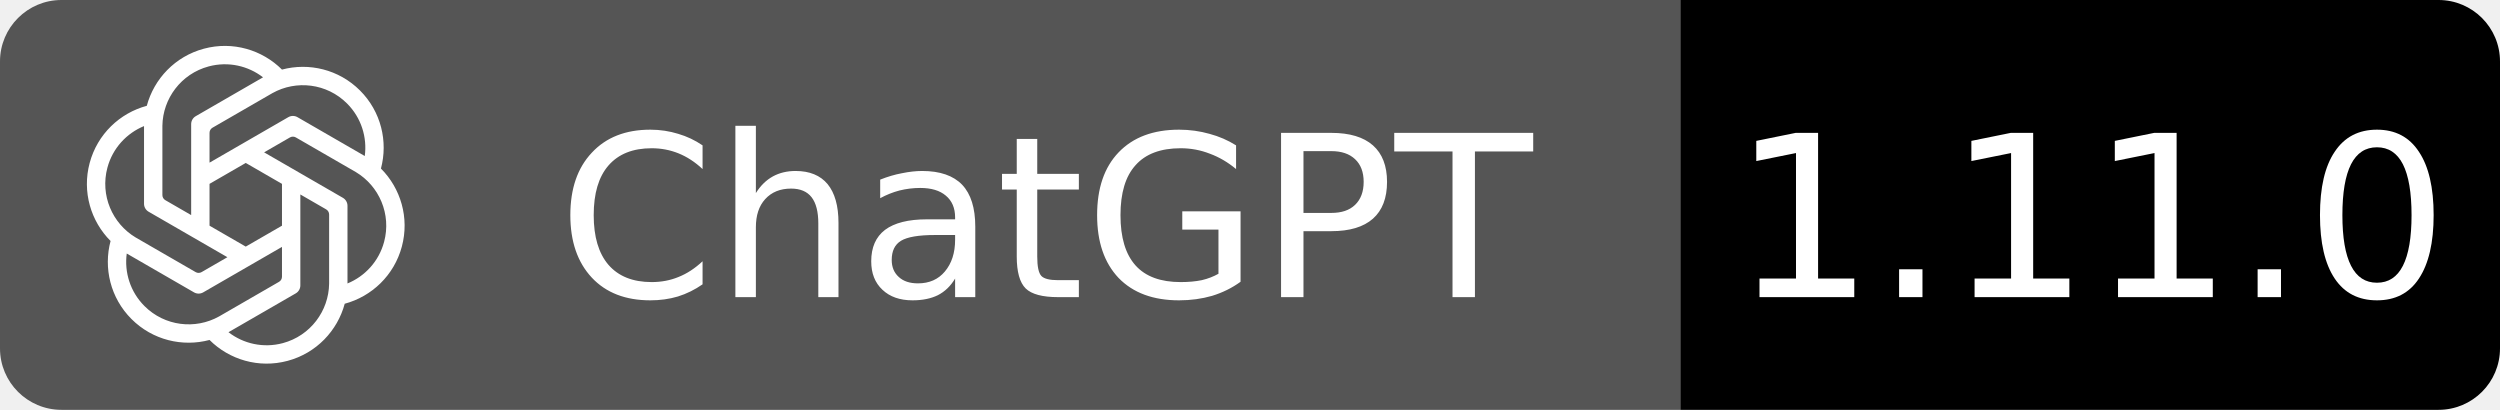
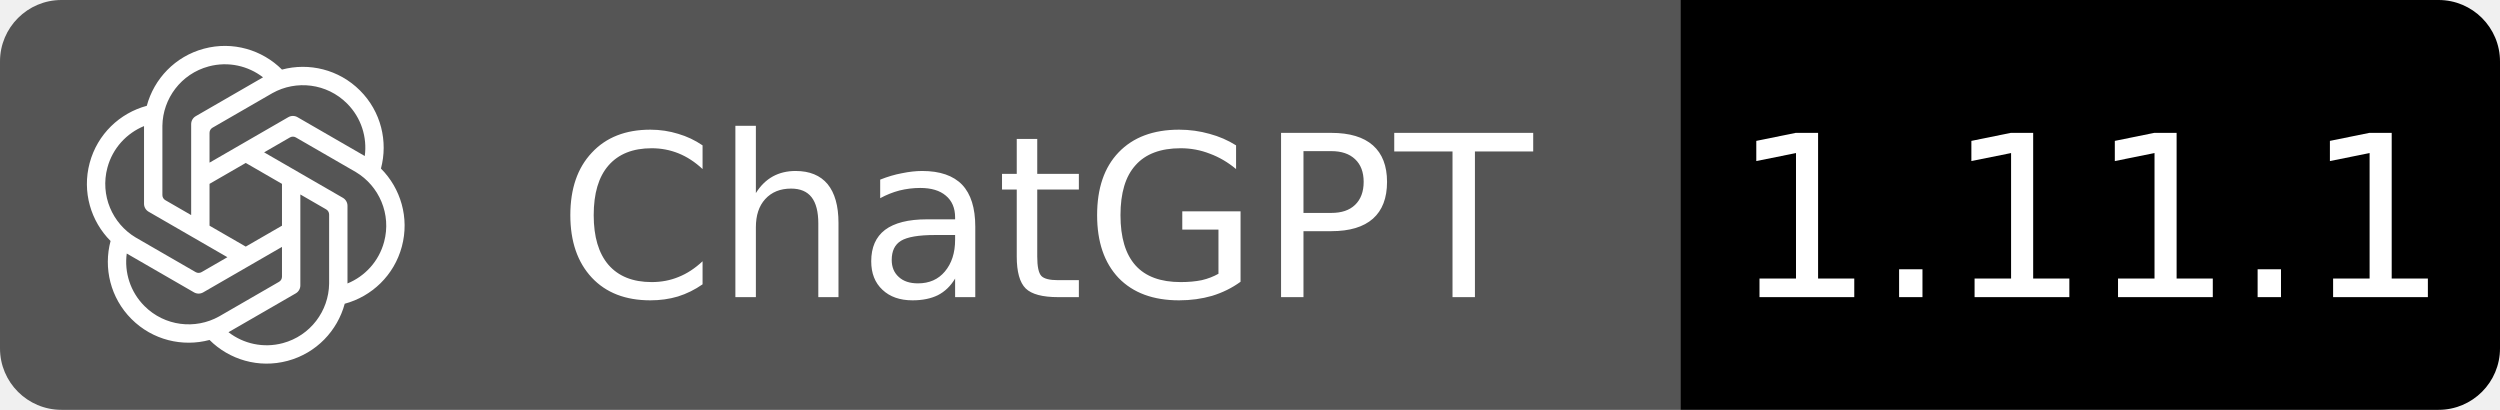
- <svg xmlns="http://www.w3.org/2000/svg" width="122" height="20" role="img" aria-label="ChatGPT plugin 1.11.0">
+ <svg xmlns="http://www.w3.org/2000/svg" width="122" height="20" role="img" aria-label="ChatGPT plugin 1.11.1">
  <clipPath id="r">
    <rect width="122" height="20" rx="3" />
  </clipPath>
  <g clip-path="url(#r)">
    <rect width="82" height="20" fill="#555" />
    <rect x="82" width="40" height="20" fill="#000" />
  </g>
  <svg x="4" y="2" width="16" height="16" viewBox="175 175 366 366" aria-hidden="true">
    <path d="M508.749 317.399C516.777 287.314 508.991 253.884 485.389 230.282C461.788 206.681 428.36 198.895 398.273 206.923C376.231 184.928 343.39 174.956 311.148 183.596C278.906 192.234 255.45 217.292 247.36 247.361C217.291 255.451 192.233 278.91 183.595 311.149C174.957 343.391 184.927 376.232 206.924 398.274C198.896 428.359 206.683 461.789 230.284 485.391C253.885 508.992 287.313 516.779 317.401 508.75C339.442 530.745 372.286 540.717 404.525 532.079C436.767 523.441 460.223 498.384 468.313 468.315C498.383 460.224 523.44 436.766 532.078 404.526C540.716 372.285 530.747 339.443 508.749 317.402V317.399ZM470.899 244.776C486.892 260.77 493.488 282.601 490.687 303.412L415.577 260.046C412.411 258.218 408.509 258.218 405.345 260.046L317.401 310.82V277.526C317.401 275.191 318.652 273.005 320.676 271.837L387.644 233.174C414.178 218.353 448.346 222.223 470.901 244.776H470.899ZM357.837 311.144L398.275 334.491V381.185L357.837 404.532L317.398 381.185V334.491L357.837 311.144ZM264.776 269.693C265.207 239.305 285.644 211.649 316.453 203.393C338.3 197.54 360.505 202.744 377.127 215.573L302.014 258.937C298.848 260.764 296.898 264.144 296.898 267.798V369.346L268.065 352.699C266.043 351.531 264.776 349.353 264.776 347.017V269.691V269.693ZM203.391 316.454C209.244 294.608 224.854 277.978 244.276 269.999V356.73C244.276 360.384 246.226 363.763 249.392 365.591L337.337 416.365L308.503 433.013C306.481 434.181 303.961 434.188 301.939 433.02L234.971 394.357C208.868 378.789 195.138 347.261 203.391 316.454ZM244.775 470.9C228.781 454.906 222.186 433.075 224.986 412.264L300.096 455.63C303.263 457.457 307.164 457.457 310.328 455.63L398.273 404.856V438.149C398.273 440.485 397.022 442.671 394.997 443.839L328.029 482.502C301.495 497.322 267.327 493.452 244.772 470.9H244.775ZM450.897 445.982C450.466 476.371 430.029 504.027 399.22 512.283C377.373 518.136 355.168 512.932 338.547 500.102L413.659 456.738C416.826 454.911 418.775 451.532 418.775 447.877V346.329L447.609 362.977C449.631 364.145 450.897 366.323 450.897 368.659V445.985V445.982ZM512.282 399.221C506.429 421.068 490.819 437.697 471.397 445.676V358.946C471.397 355.292 469.448 351.912 466.281 350.085L378.336 299.311L407.17 282.663C409.192 281.495 411.712 281.487 413.734 282.655L480.702 321.318C506.805 336.887 520.536 368.415 512.282 399.221Z" fill="#fff" />
  </svg>
  <g fill="#fff" text-anchor="middle" font-family="Verdana,Geneva,DejaVu Sans,sans-serif" font-size="11">
    <text x="51" y="14.5">ChatGPT</text>
-     <text x="102" y="14.5">1.11.0</text>
+     <text x="102" y="14.5">1.11.1</text>
  </g>
</svg>
